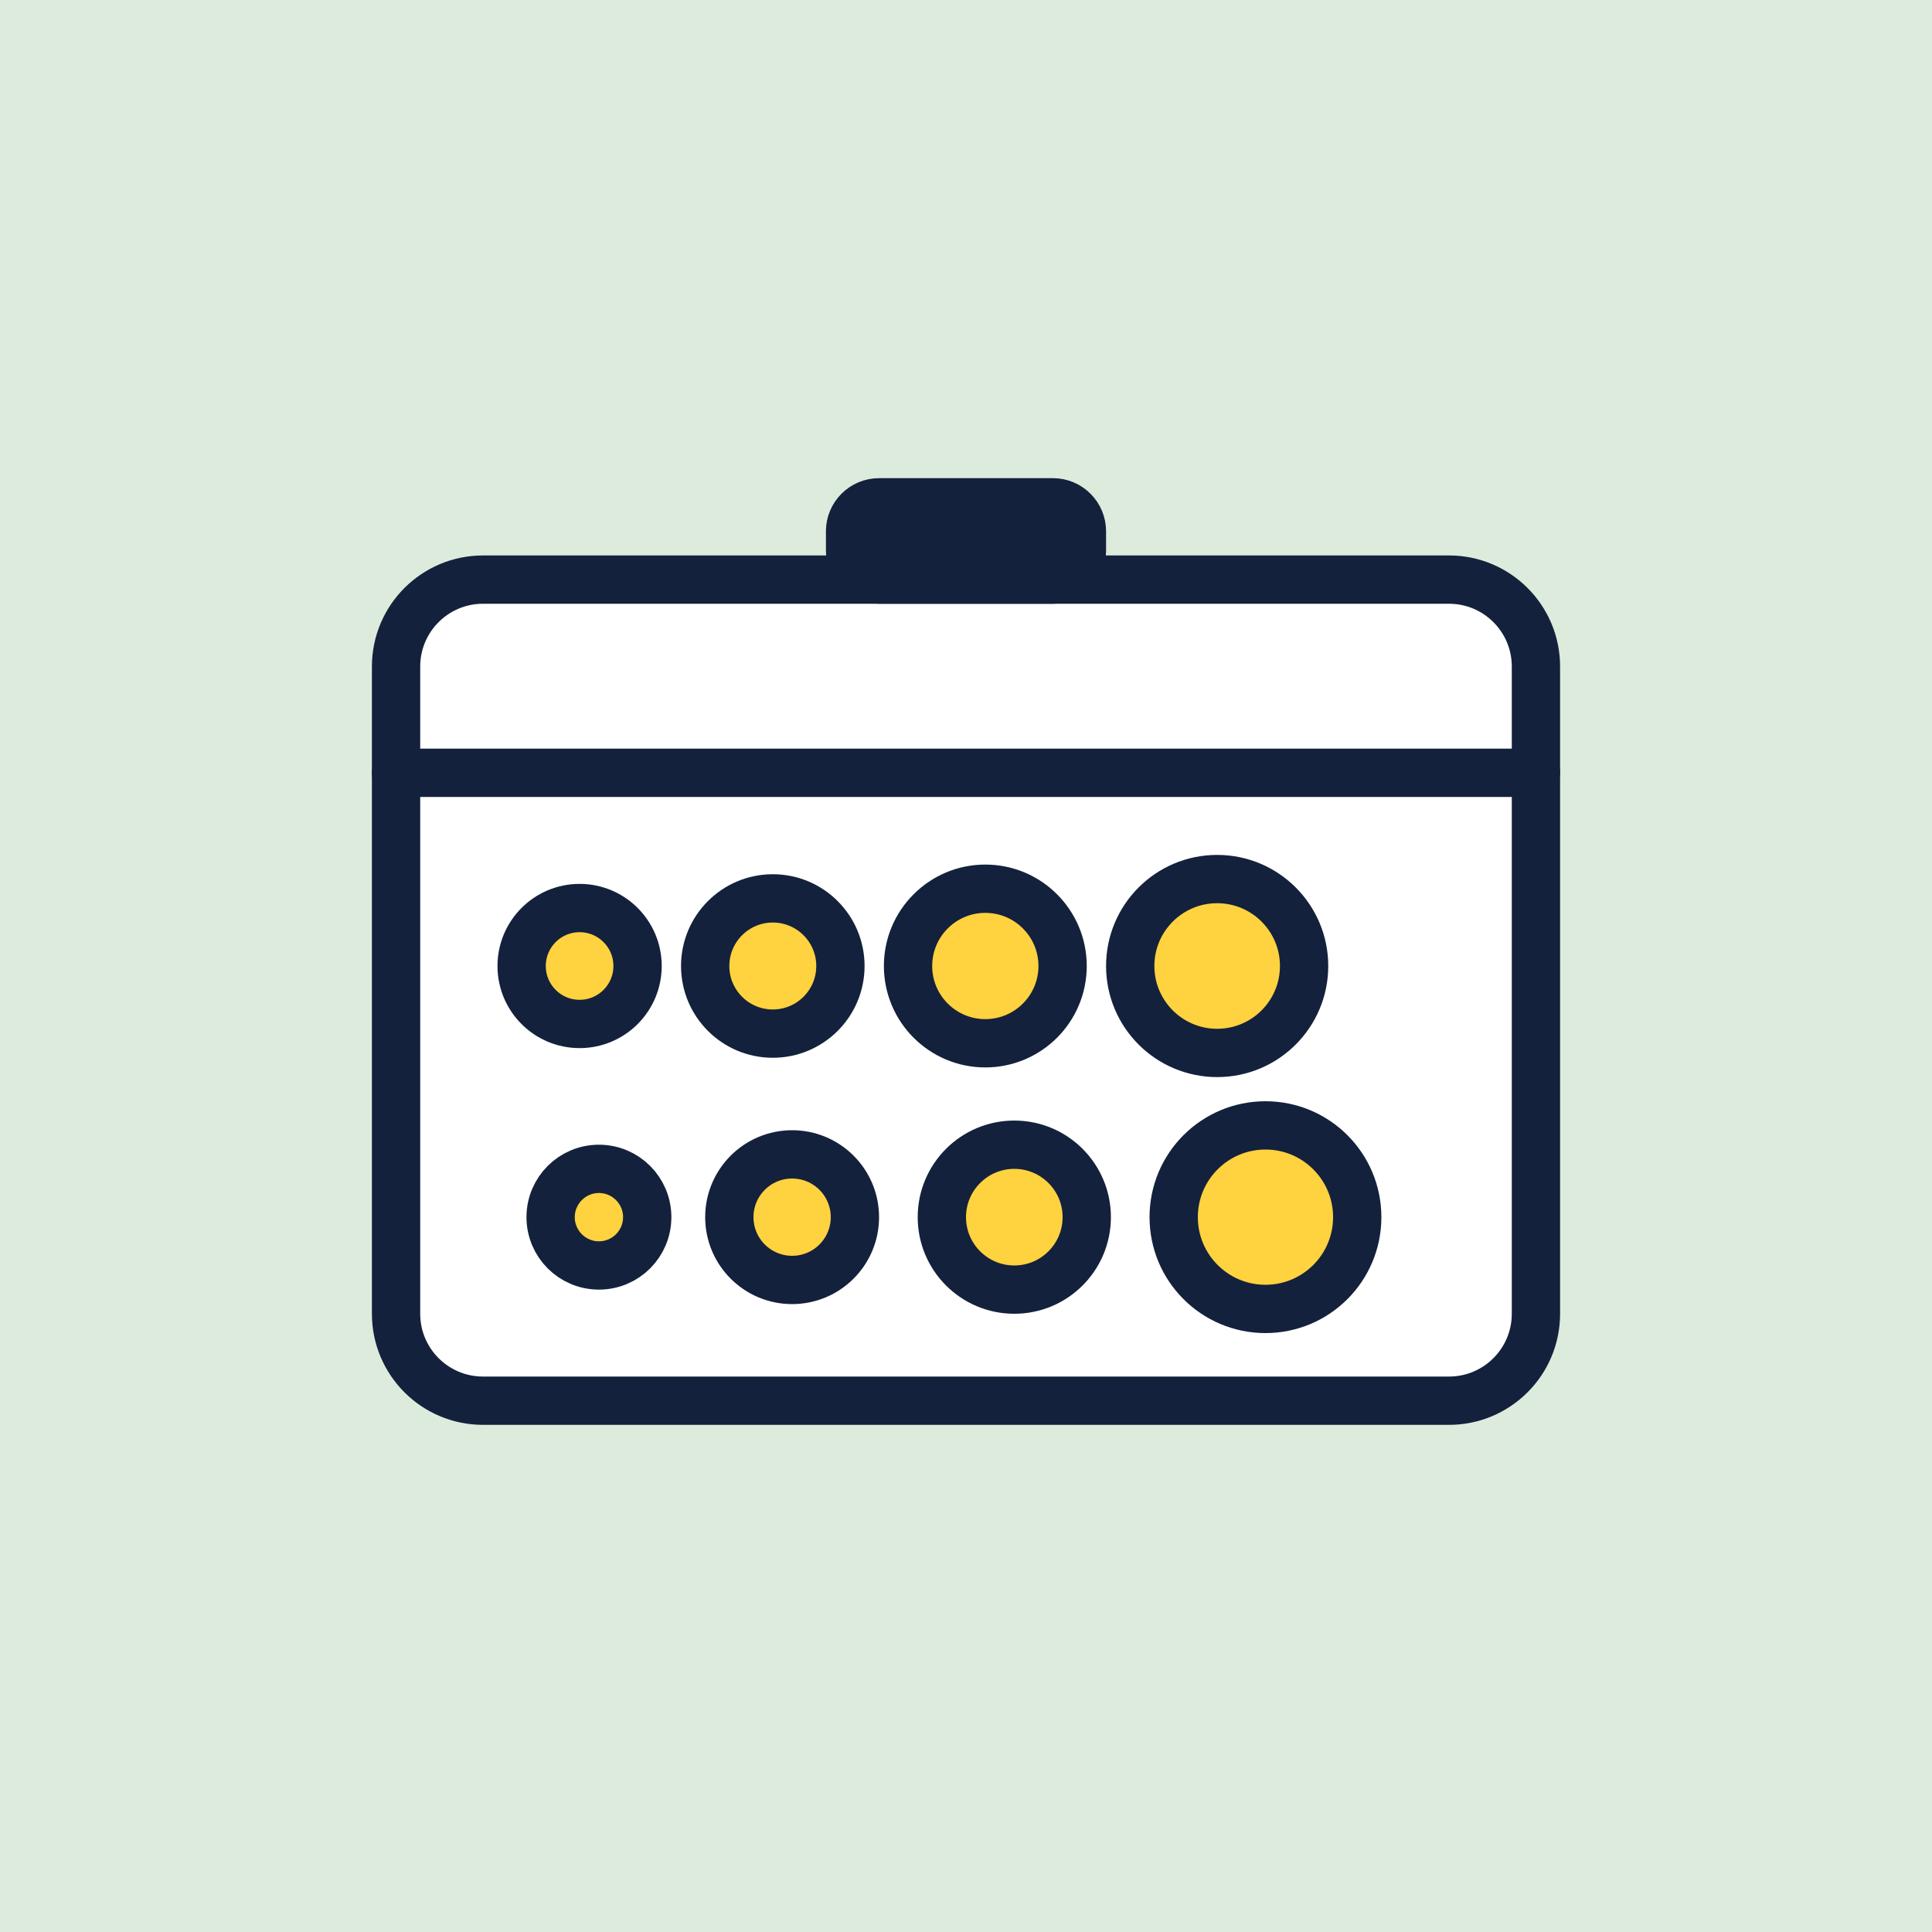
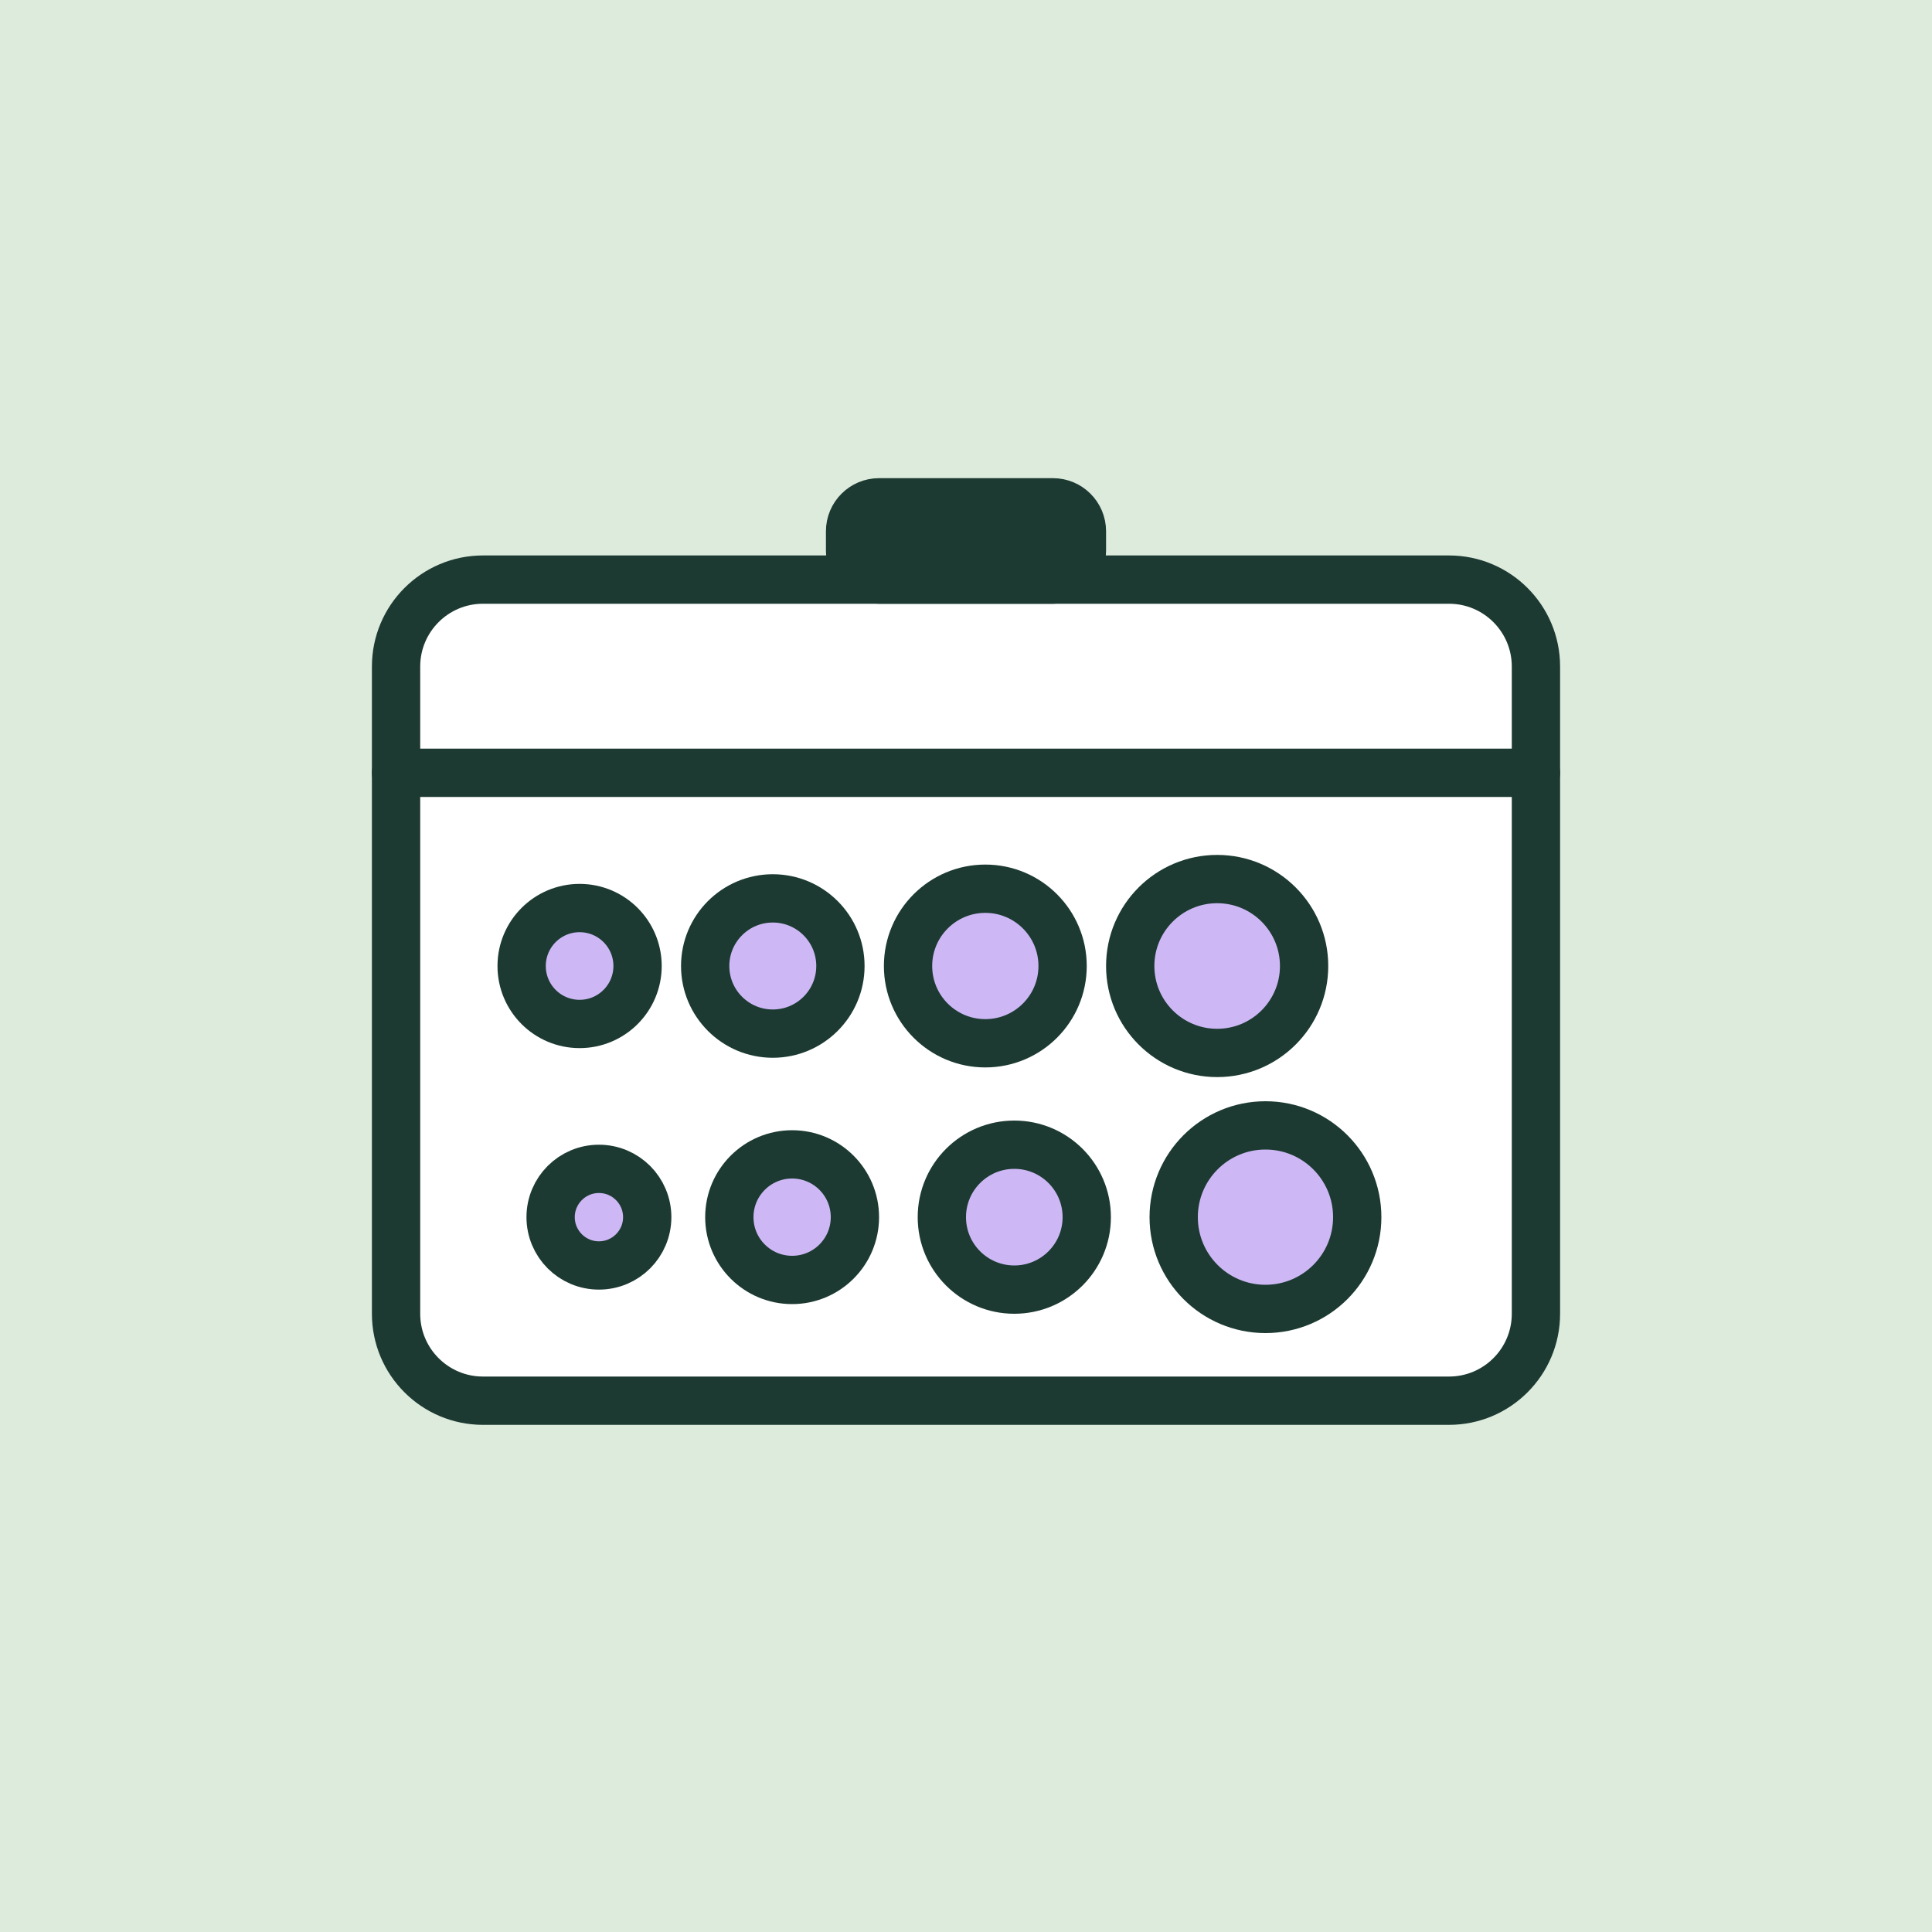
<svg xmlns="http://www.w3.org/2000/svg" viewBox="0 0 400 400">
  <rect width="400" height="400" fill="#DDEBDD" />
-   <g fill="none" stroke="#13213C" stroke-width="10" stroke-linecap="round" stroke-linejoin="round">
+   <g fill="none" stroke="#1C3A32" stroke-width="10" stroke-linecap="round" stroke-linejoin="round">
    <rect x="82" y="120" width="236" height="170" rx="18" fill="#fff" />
    <path d="M82 160h236" />
-     <rect x="176" y="104" width="48" height="16" rx="6" fill="#13213C" />
-     <circle cx="120" cy="200" r="12" fill="#FFD23F" />
-     <circle cx="160" cy="200" r="14" fill="#FFD23F" />
-     <circle cx="204" cy="200" r="16" fill="#FFD23F" />
-     <circle cx="252" cy="200" r="18" fill="#FFD23F" />
-     <circle cx="124" cy="252" r="10" fill="#FFD23F" />
-     <circle cx="164" cy="252" r="13" fill="#FFD23F" />
-     <circle cx="210" cy="252" r="15" fill="#FFD23F" />
-     <circle cx="262" cy="252" r="19" fill="#FFD23F" />
+     <rect x="176" y="104" width="48" height="16" rx="6" fill="#1C3A32" />
+     <circle cx="120" cy="200" r="12" fill="#CDB8F5" />
+     <circle cx="160" cy="200" r="14" fill="#CDB8F5" />
+     <circle cx="204" cy="200" r="16" fill="#CDB8F5" />
+     <circle cx="252" cy="200" r="18" fill="#CDB8F5" />
+     <circle cx="124" cy="252" r="10" fill="#CDB8F5" />
+     <circle cx="164" cy="252" r="13" fill="#CDB8F5" />
+     <circle cx="210" cy="252" r="15" fill="#CDB8F5" />
+     <circle cx="262" cy="252" r="19" fill="#CDB8F5" />
  </g>
</svg>
